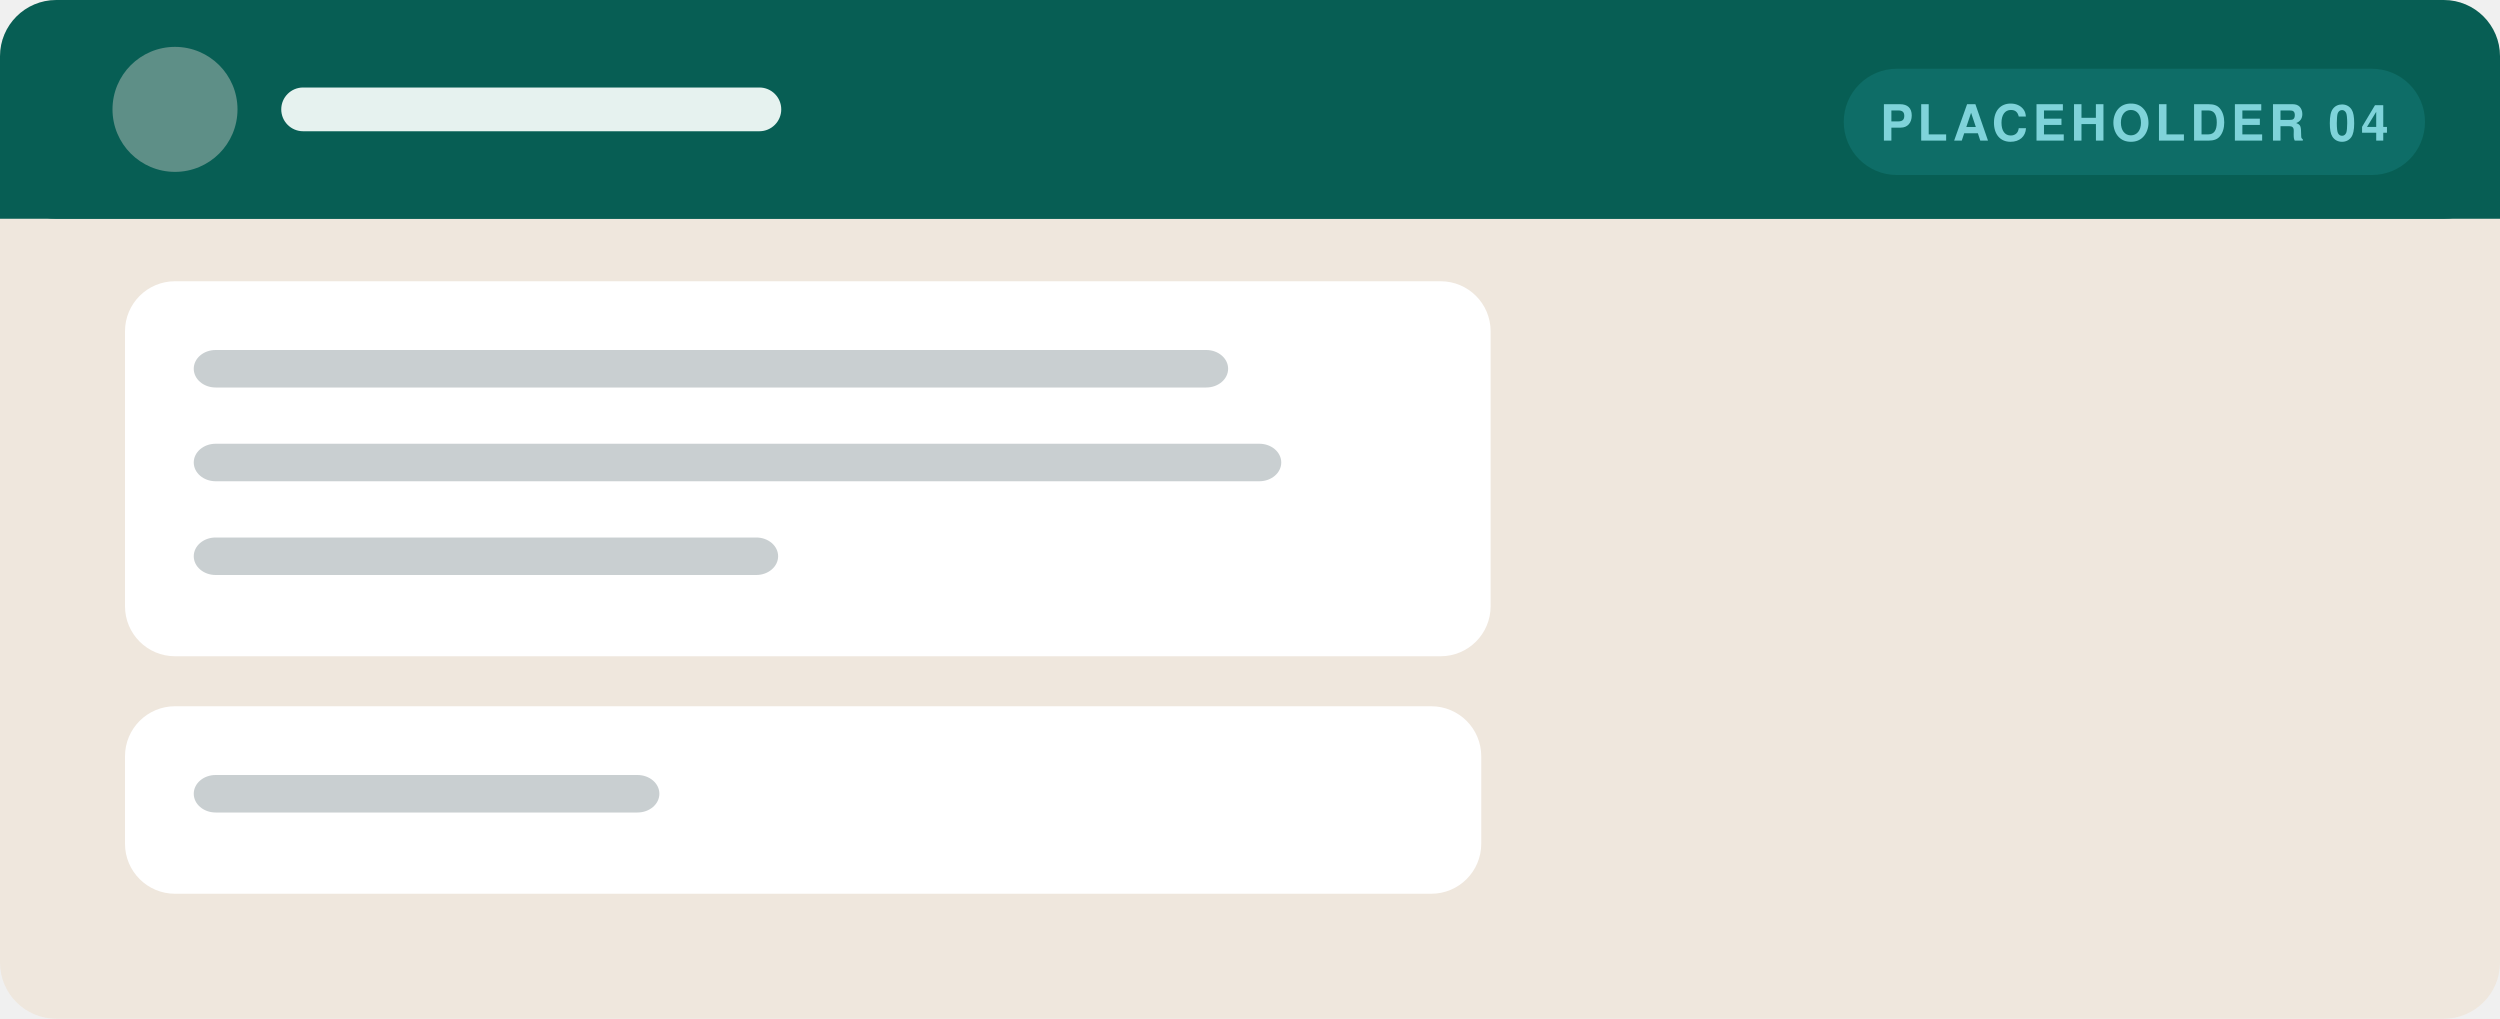
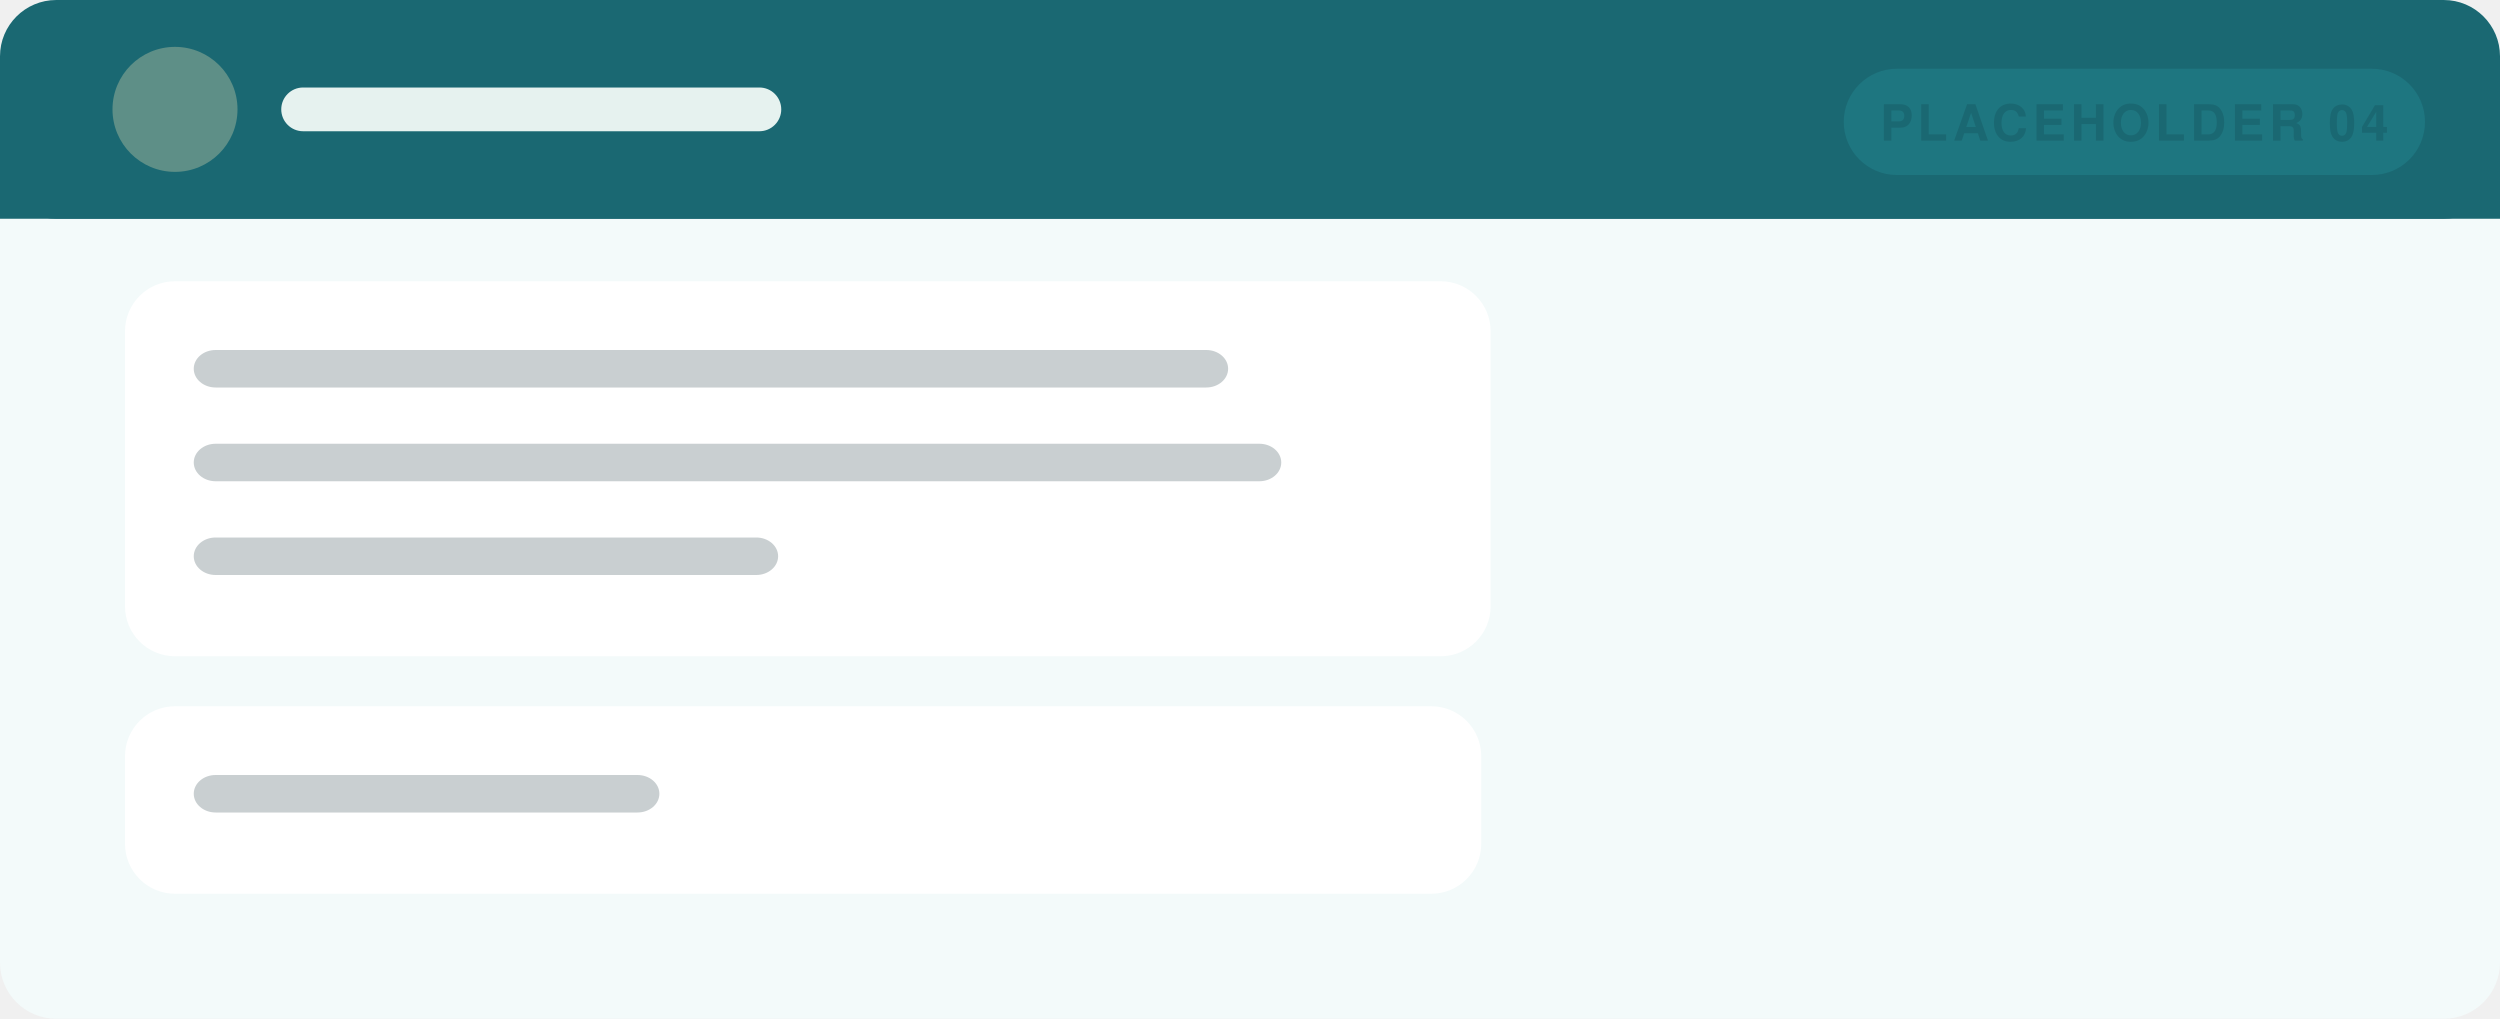
<svg xmlns="http://www.w3.org/2000/svg" width="800" height="326" viewBox="0 0 800 326">
-   <rect width="800" height="326" rx="18" fill="#EFE7DD" />
-   <rect width="800" height="70" rx="18" fill="#075E54" />
-   <rect y="40" width="800" height="30" fill="#075E54" />
+   <rect width="800" height="326" rx="18" fill="#F3FAFA" />
+   <rect width="800" height="70" rx="18" fill="#1A6872" />
+   <rect y="40" width="800" height="30" fill="#1A6872" />
  <circle cx="56" cy="35" r="20" fill="#5E8F87" />
  <rect x="90" y="28" width="160" height="14" rx="7" fill="#E6F2EF" />
  <rect x="40" y="90" width="437" height="120" rx="16" fill="#fff" />
  <rect x="62" y="112" width="331" height="12" rx="7" fill="#C9CFD1" />
  <rect x="62" y="142" width="348" height="12" rx="7" fill="#C9CFD1" />
  <rect x="62" y="172" width="187" height="12" rx="7" fill="#C9CFD1" />
  <rect x="40" y="226" width="434" height="60" rx="16" fill="#fff" />
  <rect x="62" y="248" width="149" height="12" rx="7" fill="#C9CFD1" />
  <rect x="590" y="22" width="186" height="34" rx="17" fill="rgba(53,189,200,.16)" />
-   <text x="683" y="45" text-anchor="middle" font-size="16" font-weight="600" letter-spacing="1.5" fill="#7FD3DA" font-family="Instrument Sans, Helvetica, Arial, sans-serif">PLACEHOLDER 04</text>
+   <text x="683" y="45" text-anchor="middle" font-size="16" font-weight="600" letter-spacing="1.5" fill="#1A6872" font-family="Instrument Sans, Helvetica, Arial, sans-serif">PLACEHOLDER 04</text>
</svg>
